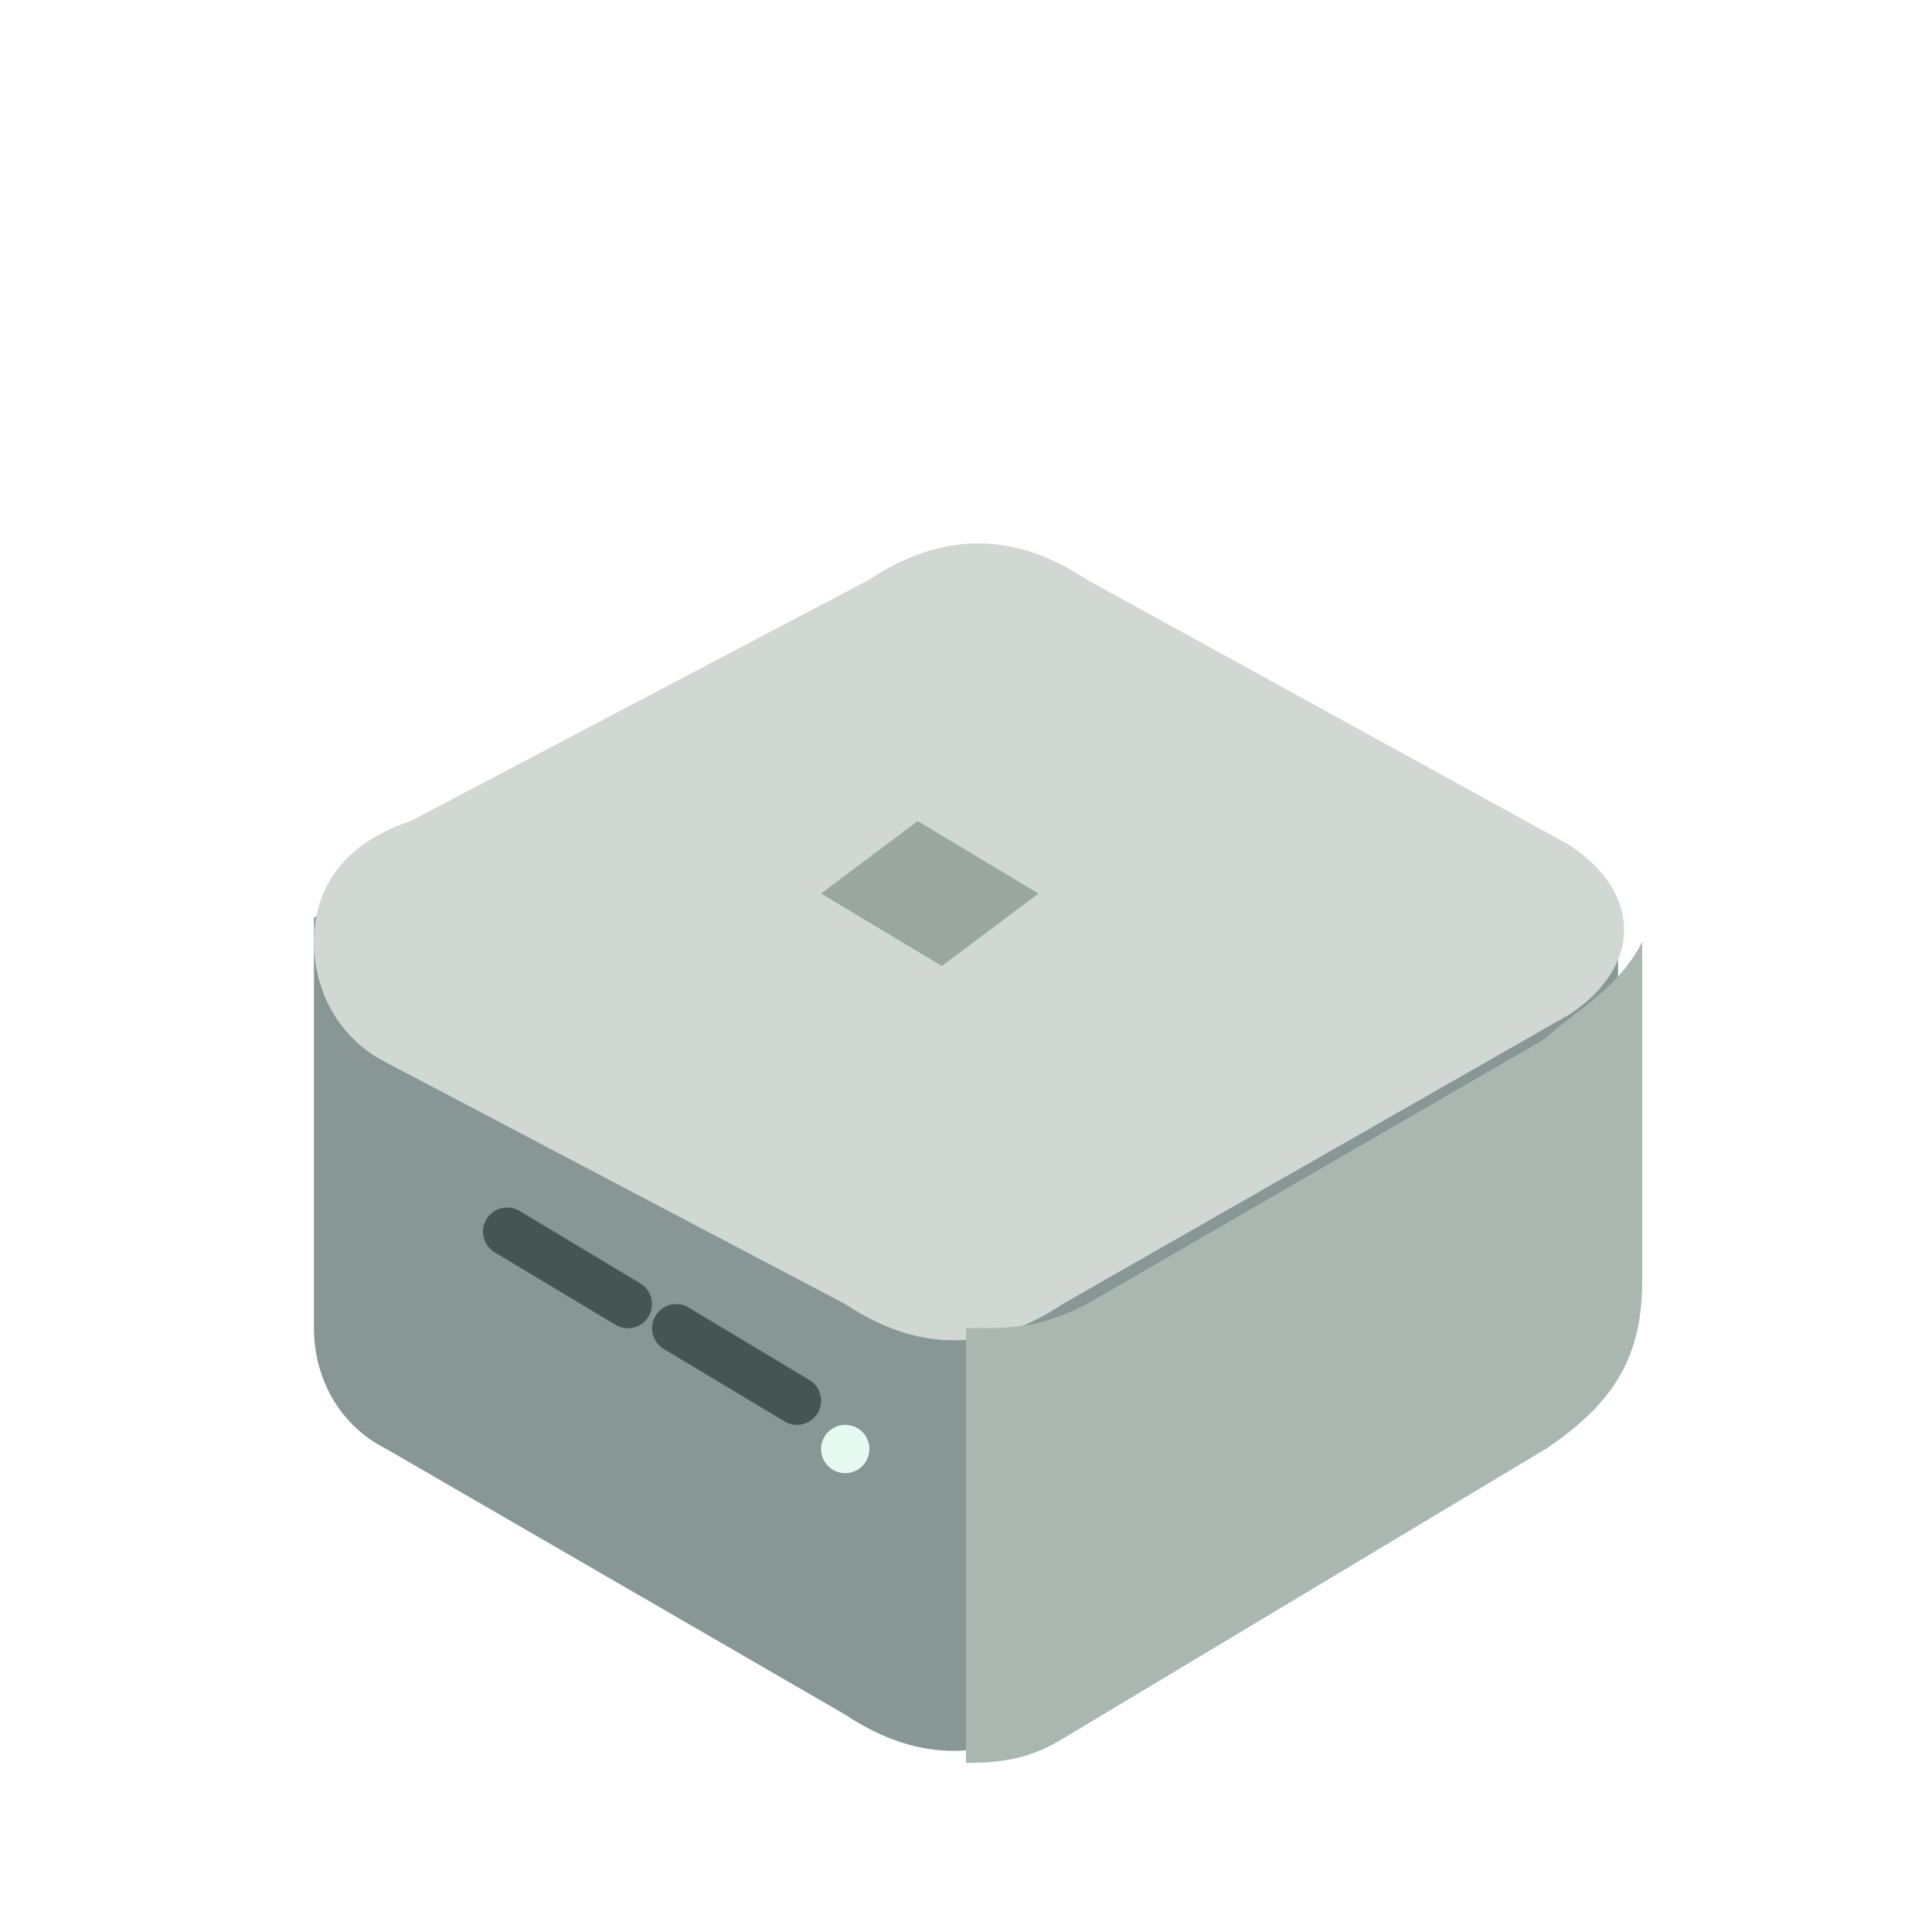
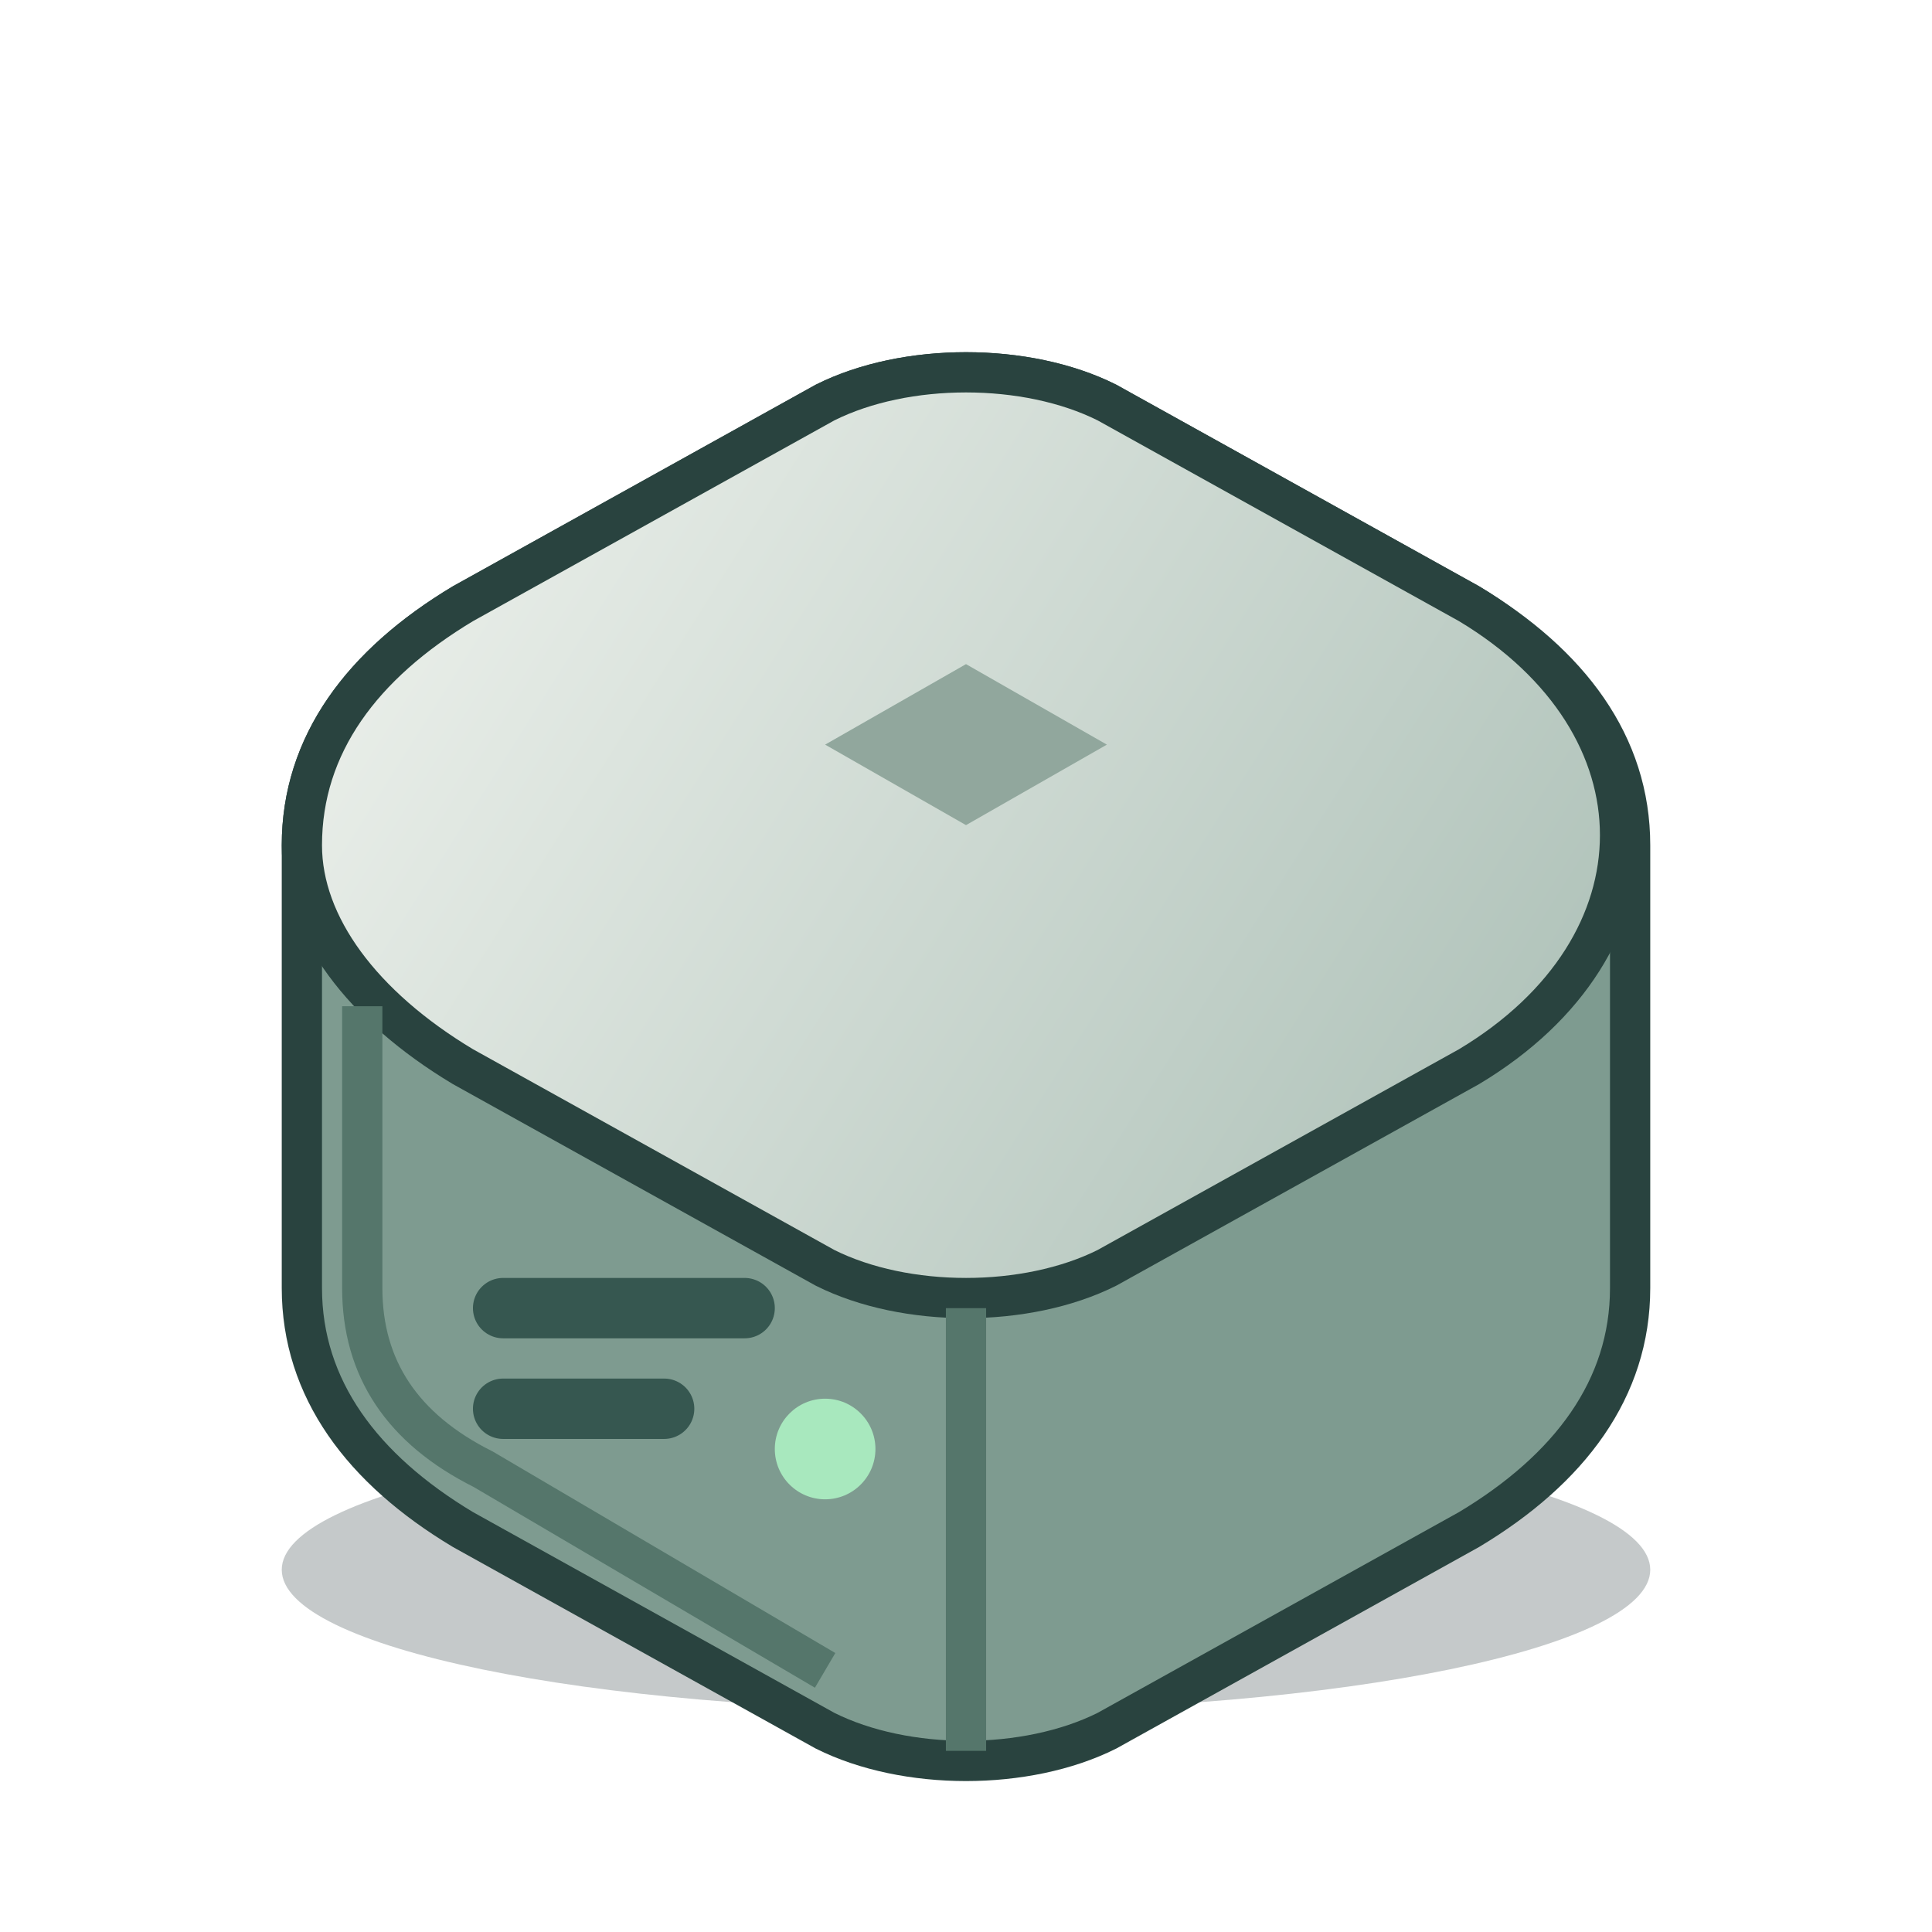
- <svg xmlns="http://www.w3.org/2000/svg" class="hardware-art" viewBox="0 0 80 80" fill="none" aria-hidden="true">
-   <path d="m13 38 24-13c2-1 4-1 6 0l24 13v16c0 3-1 4-4 6L44 71c-3 2-6 2-9 0L16 60c-2-1-3-3-3-5Z" fill="#889695" />
-   <path d="M13 39c0-2 1-4 4-5l19-10c3-2 6-2 9 0l20 11c3 2 3 5 0 7L44 54c-3 2-6 2-9 0L16 44c-2-1-3-3-3-5Z" fill="#d1d7d3" />
-   <path d="M40 55v18c2 0 3-.4 4-1l20-12c3-2 4-4 4-7V39c-1 2-3 3-4 4L45 54c-2 1-3 1-5 1Z" fill="#aab6b0" />
-   <path d="m21 51 5 3m2 1 5 3" stroke="#455652" stroke-width="2" stroke-linecap="round" />
-   <circle cx="35" cy="60" r="1" fill="#e7faf1" />
-   <path d="m38 34 5 3-4 3-5-3Z" fill="#9aa7a0" />
+ <svg xmlns="http://www.w3.org/2000/svg" viewBox="0 0 96 96" fill="none" aria-hidden="true">
+   <defs>
+     <linearGradient id="mini-top" x1="17" y1="25" x2="74" y2="61" gradientUnits="userSpaceOnUse">
+       <stop stop-color="#EDF1EC" />
+       <stop offset="1" stop-color="#AFC2B9" />
+     </linearGradient>
+   </defs>
+   <ellipse cx="48" cy="78" rx="34" ry="7" fill="#102123" fill-opacity=".24" />
+   <path d="M15 42c0-5 3-9 8-12l18-10c4-2 10-2 14 0l18 10c5 3 8 7 8 12v22c0 5-3 9-8 12L55 86c-4 2-10 2-14 0L23 76c-5-3-8-7-8-12V42Z" fill="#7E9B90" stroke="#29433F" stroke-width="2" />
+   <path d="M15 42c0-5 3-9 8-12l18-10c4-2 10-2 14 0l18 10c10 6 10 17 0 23L55 63c-4 2-10 2-14 0L23 53c-5-3-8-7-8-11Z" fill="url(#mini-top)" stroke="#29433F" stroke-width="2" />
+   <path d="M48 65v22M18 50v14c0 4 2 7 6 9l17 10" stroke="#55766B" stroke-width="2" />
+   <path d="m41 37 7-4 7 4-7 4-7-4Z" fill="#91A79D" />
+   <path d="M25 65h12M25 70h8" stroke="#365750" stroke-width="3" stroke-linecap="round" />
+   <circle cx="41" cy="72" r="2.5" fill="#A8E8BE" />
</svg>
